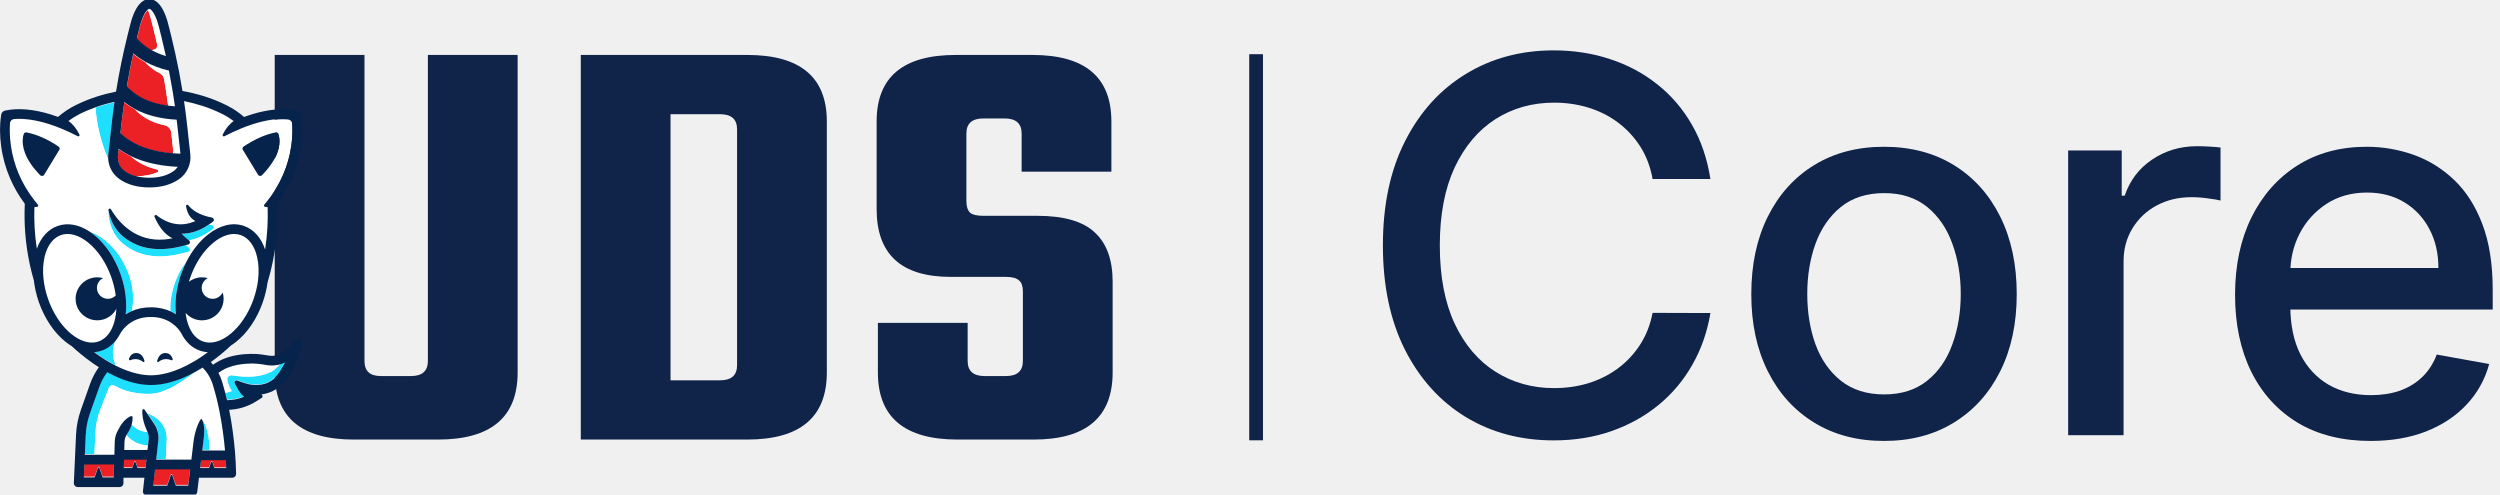
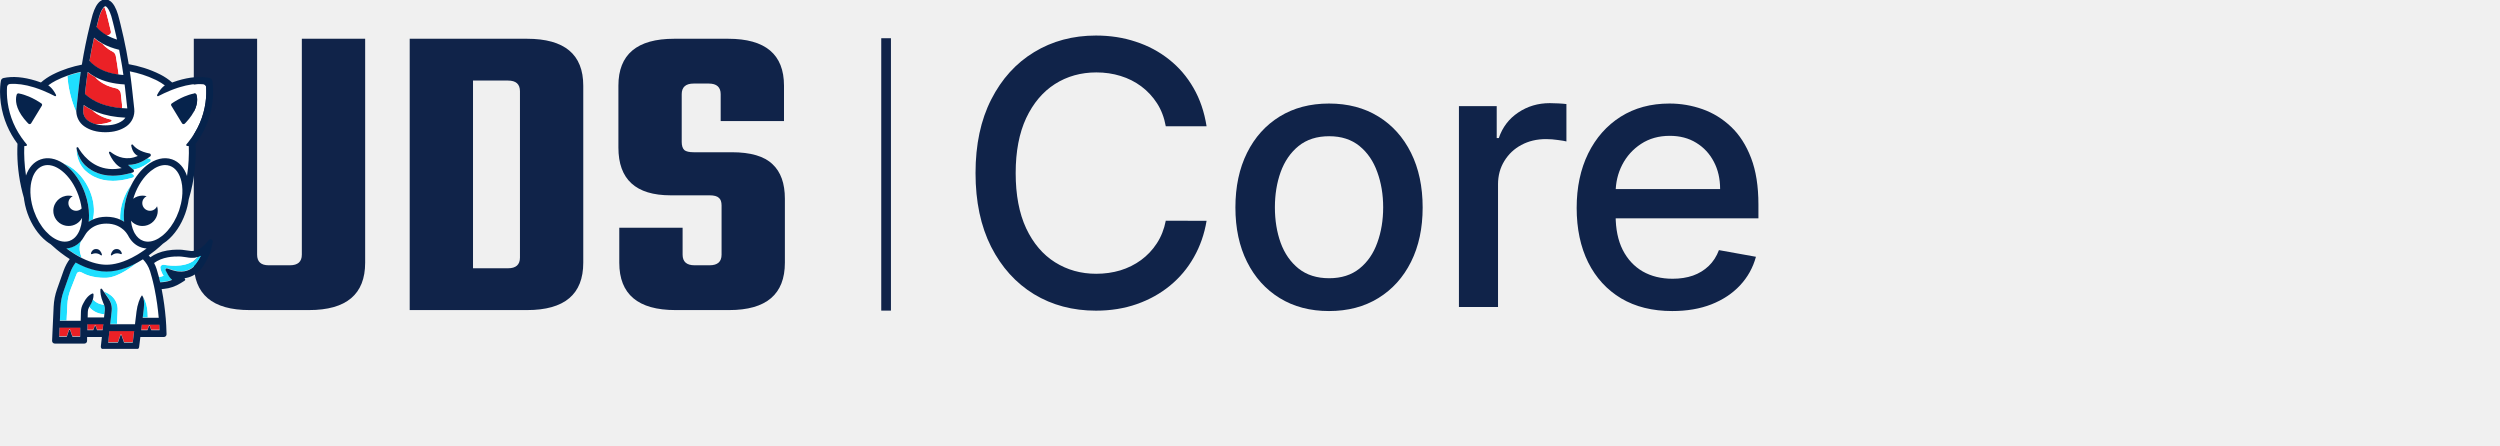
- <svg xmlns="http://www.w3.org/2000/svg" width="182" height="36" viewBox="0 0 182 36" fill="none">
+ <svg xmlns="http://www.w3.org/2000/svg" width="258" height="46" viewBox="0 0 258 46" fill="none">
  <path d="M172.577 32.1C170.534 32.1 168.776 31.664 167.3 30.791C165.834 29.91 164.7 28.673 163.9 27.08C163.108 25.479 162.712 23.603 162.712 21.453C162.712 19.33 163.108 17.459 163.9 15.839C164.7 14.22 165.816 12.956 167.246 12.048C168.686 11.139 170.368 10.685 172.293 10.685C173.463 10.685 174.596 10.878 175.694 11.265C176.791 11.652 177.776 12.259 178.649 13.087C179.522 13.914 180.21 14.989 180.714 16.312C181.217 17.625 181.469 19.222 181.469 21.102V22.533H164.993V19.51H177.516C177.516 18.448 177.3 17.508 176.868 16.69C176.436 15.862 175.829 15.21 175.046 14.733C174.272 14.256 173.364 14.018 172.32 14.018C171.187 14.018 170.197 14.297 169.351 14.854C168.515 15.403 167.867 16.123 167.408 17.014C166.958 17.895 166.734 18.853 166.734 19.888V22.249C166.734 23.635 166.976 24.813 167.462 25.785C167.957 26.756 168.645 27.499 169.527 28.011C170.409 28.515 171.439 28.767 172.617 28.767C173.382 28.767 174.079 28.659 174.709 28.443C175.338 28.218 175.883 27.885 176.342 27.445C176.8 27.004 177.151 26.459 177.394 25.812L181.213 26.5C180.907 27.625 180.358 28.61 179.567 29.455C178.784 30.292 177.799 30.944 176.611 31.412C175.433 31.871 174.088 32.1 172.577 32.1Z" fill="#102349" />
  <path d="M150.562 31.682V10.955H154.461V14.247H154.677C155.055 13.132 155.721 12.255 156.675 11.616C157.637 10.968 158.726 10.644 159.94 10.644C160.192 10.644 160.489 10.653 160.831 10.671C161.182 10.689 161.456 10.712 161.654 10.739V14.598C161.492 14.553 161.204 14.504 160.79 14.45C160.376 14.387 159.963 14.355 159.549 14.355C158.595 14.355 157.745 14.558 156.998 14.963C156.261 15.358 155.676 15.912 155.244 16.622C154.812 17.324 154.596 18.125 154.596 19.024V31.682H150.562Z" fill="#102349" />
  <path d="M137.156 32.1C135.213 32.1 133.517 31.655 132.069 30.764C130.62 29.874 129.496 28.628 128.695 27.026C127.894 25.425 127.494 23.554 127.494 21.413C127.494 19.263 127.894 17.382 128.695 15.772C129.496 14.162 130.62 12.911 132.069 12.021C133.517 11.13 135.213 10.685 137.156 10.685C139.099 10.685 140.795 11.13 142.243 12.021C143.692 12.911 144.816 14.162 145.617 15.772C146.417 17.382 146.818 19.263 146.818 21.413C146.818 23.554 146.417 25.425 145.617 27.026C144.816 28.628 143.692 29.874 142.243 30.764C140.795 31.655 139.099 32.1 137.156 32.1ZM137.169 28.713C138.429 28.713 139.472 28.38 140.3 27.715C141.128 27.049 141.739 26.163 142.135 25.056C142.54 23.95 142.743 22.731 142.743 21.399C142.743 20.077 142.54 18.862 142.135 17.756C141.739 16.64 141.128 15.745 140.3 15.07C139.472 14.396 138.429 14.058 137.169 14.058C135.901 14.058 134.848 14.396 134.012 15.07C133.184 15.745 132.568 16.64 132.163 17.756C131.767 18.862 131.569 20.077 131.569 21.399C131.569 22.731 131.767 23.95 132.163 25.056C132.568 26.163 133.184 27.049 134.012 27.715C134.848 28.38 135.901 28.713 137.169 28.713Z" fill="#102349" />
  <path d="M124.519 13.033H120.309C120.147 12.133 119.846 11.341 119.405 10.658C118.964 9.974 118.424 9.394 117.786 8.917C117.147 8.44 116.432 8.08 115.64 7.837C114.857 7.595 114.025 7.473 113.144 7.473C111.551 7.473 110.125 7.873 108.866 8.674C107.616 9.475 106.626 10.649 105.897 12.196C105.178 13.743 104.818 15.633 104.818 17.864C104.818 20.113 105.178 22.011 105.897 23.558C106.626 25.106 107.62 26.275 108.879 27.067C110.139 27.858 111.556 28.254 113.13 28.254C114.003 28.254 114.83 28.137 115.613 27.904C116.405 27.661 117.12 27.305 117.759 26.837C118.397 26.37 118.937 25.798 119.378 25.124C119.828 24.44 120.138 23.657 120.309 22.776L124.519 22.789C124.294 24.148 123.858 25.398 123.21 26.541C122.572 27.674 121.749 28.655 120.741 29.482C119.742 30.301 118.6 30.935 117.313 31.385C116.027 31.835 114.624 32.06 113.103 32.06C110.71 32.06 108.578 31.493 106.707 30.36C104.836 29.217 103.36 27.584 102.281 25.461C101.21 23.338 100.675 20.805 100.675 17.864C100.675 14.913 101.215 12.381 102.294 10.266C103.374 8.143 104.849 6.515 106.72 5.381C108.592 4.239 110.719 3.668 113.103 3.668C114.57 3.668 115.937 3.879 117.205 4.302C118.483 4.716 119.63 5.328 120.647 6.137C121.663 6.938 122.504 7.918 123.17 9.079C123.836 10.23 124.285 11.548 124.519 13.033Z" fill="#102349" />
  <path d="M91.945 3.945H90.945V32.055H91.945V3.945Z" fill="#102349" />
  <path d="M31.149 4H37.684V27.113C37.684 30.371 35.749 32 31.881 32H25.758C21.919 32 20 30.371 20 27.113V4H26.534V26.277C26.534 27.011 26.93 27.377 27.722 27.377H29.916C30.738 27.377 31.149 27.011 31.149 26.277V4Z" fill="#102349" />
  <path d="M42.281 4H54.39C58.259 4 60.193 5.614 60.193 8.843V27.113C60.193 30.371 58.259 32 54.39 32H42.281V4ZM53.659 26.585V9.415C53.659 8.681 53.248 8.314 52.425 8.314H48.815V27.686H52.425C53.248 27.686 53.659 27.319 53.659 26.585Z" fill="#102349" />
  <path d="M74.466 26.277V21.214C74.466 20.832 74.374 20.568 74.192 20.421C74.009 20.245 73.689 20.157 73.232 20.157H69.211C65.616 20.157 63.819 18.514 63.819 15.226V8.843C63.819 5.614 65.738 4 69.576 4H75.151C78.99 4 80.909 5.614 80.909 8.843V12.497H74.374V9.723C74.374 8.99 73.963 8.623 73.141 8.623H71.587C70.764 8.623 70.353 8.99 70.353 9.723V14.654C70.353 15.036 70.445 15.315 70.627 15.491C70.81 15.637 71.13 15.711 71.587 15.711H75.517C77.466 15.711 78.868 16.122 79.721 16.943C80.573 17.736 81 18.924 81 20.509V27.113C81 30.371 79.081 32 75.243 32H69.713C65.845 32 63.91 30.371 63.91 27.113V23.503H70.445V26.277C70.445 27.011 70.856 27.377 71.678 27.377H73.232C74.055 27.377 74.466 27.011 74.466 26.277Z" fill="#102349" />
  <g clip-path="url(#clip0_911_88)">
    <path d="M20.455 26.473C19.538 27.648 17.668 27.458 16.914 27.323C16.715 27.288 16.529 27.439 16.548 27.623C16.59 28.049 16.878 28.466 16.878 28.466C16.708 28.529 16.551 28.572 16.409 28.601C16.452 28.768 16.492 28.934 16.531 29.099C16.655 29.094 16.764 29.084 16.848 29.076C17.161 29.047 17.466 28.971 17.76 28.85C17.496 28.613 17.357 28.361 17.348 28.345L17.091 27.87C17.03 27.758 17.14 27.629 17.262 27.671L17.776 27.846C18.078 27.95 18.858 28.151 19.576 27.789C20.14 27.504 20.422 27.002 20.693 26.517C20.725 26.459 20.756 26.401 20.785 26.343C20.677 26.395 20.567 26.438 20.455 26.473L20.455 26.473ZM9.576 30.89C9.518 31.079 9.422 31.297 9.261 31.527L9.202 31.63C9.197 31.64 9.193 31.65 9.188 31.659C9.692 32.258 10.33 32.41 10.769 32.433L10.822 31.953C10.841 31.785 10.82 31.614 10.762 31.456C10.185 31.416 9.805 31.142 9.576 30.889L9.576 30.89ZM13.006 27.605C12.306 27.863 11.63 27.994 10.994 27.994C10.352 27.994 9.671 27.861 8.965 27.599C8.875 27.565 8.784 27.53 8.693 27.492C8.402 27.372 8.107 27.229 7.809 27.066C7.567 27.386 7.371 27.744 7.233 28.132L6.557 30.035C6.375 30.549 6.269 31.085 6.245 31.63L6.179 33.058H6.874L6.952 31.436C6.978 30.891 7.093 30.354 7.292 29.845L7.919 28.247C7.984 28.08 8.178 28.003 8.342 28.078C8.347 28.08 8.351 28.082 8.356 28.085C8.373 28.092 8.388 28.1 8.403 28.109C8.471 28.149 8.541 28.183 8.614 28.212L8.613 28.213C8.613 28.213 9.474 28.716 10.954 28.671C12.263 28.632 13.851 27.349 14.2 27.055C13.895 27.222 13.592 27.369 13.295 27.492C13.198 27.532 13.102 27.569 13.007 27.605L13.006 27.605ZM14.836 31.847L14.726 32.751H15.249C15.256 31.292 14.787 30.648 14.762 30.615C14.841 30.802 14.919 31.168 14.836 31.847ZM11.672 30.696C11.582 30.597 11.482 30.506 11.37 30.427C11.101 30.238 10.842 30.126 10.721 30.078L11.035 30.541L11.224 30.82C11.286 30.912 11.339 31.008 11.384 31.108C11.512 31.398 11.561 31.716 11.526 32.031L11.45 32.711L11.411 33.062L11.372 33.415H12.071L12.139 32.006C12.163 31.529 11.998 31.066 11.689 30.714C11.683 30.708 11.678 30.702 11.672 30.696ZM13.579 19.037C13.198 19.525 12.88 20.116 12.667 20.782C12.514 21.264 12.427 21.744 12.402 22.206C12.394 22.354 12.393 22.499 12.397 22.643C12.55 22.71 12.687 22.786 12.811 22.864C12.787 22.65 12.775 22.43 12.776 22.206C12.78 21.476 12.919 20.702 13.188 19.942C13.3 19.627 13.432 19.325 13.579 19.037ZM8.479 24.706C8.479 24.706 8.478 24.707 8.477 24.707C8.194 25.082 7.835 25.353 7.413 25.5C7.231 25.563 7.043 25.601 6.852 25.615C6.955 25.691 7.061 25.768 7.172 25.845C7.338 25.96 7.5 26.066 7.658 26.164C7.765 26.231 7.87 26.294 7.974 26.353C8.084 26.416 8.191 26.475 8.297 26.53C8.342 26.553 8.387 26.576 8.431 26.599C8.411 26.552 8.393 26.506 8.376 26.461C8.329 26.332 8.294 26.209 8.269 26.093C8.238 25.946 8.224 25.81 8.221 25.684C8.209 25.067 8.479 24.707 8.479 24.707H8.479L8.479 24.706ZM8.773 19.942C9.043 20.702 9.182 21.476 9.186 22.206C9.187 22.431 9.175 22.652 9.15 22.867C9.282 22.783 9.429 22.703 9.593 22.632C9.625 22.494 9.65 22.352 9.667 22.206C9.766 21.338 9.594 20.334 9.122 19.37C8.503 18.106 7.513 17.202 6.502 16.849C6.614 16.922 6.726 17.002 6.836 17.09C7.666 17.748 8.354 18.762 8.773 19.942H8.773ZM15.431 16.38C15.361 16.367 15.293 16.352 15.228 16.337C15.118 16.414 15.009 16.483 14.902 16.545C14.272 16.909 13.699 17.018 13.239 17.018H13.22C13.291 17.091 13.351 17.149 13.398 17.193C13.46 17.251 13.497 17.282 13.498 17.283L13.76 17.503C14.197 17.426 14.697 17.242 15.228 16.868V16.869L15.497 16.679C15.618 16.594 15.576 16.408 15.431 16.38ZM8.074 15.959C7.983 15.72 7.929 15.498 7.898 15.313C7.898 15.313 7.897 15.312 7.897 15.312C7.897 15.312 7.808 16.598 8.76 17.569C8.959 17.758 9.188 17.937 9.449 18.094C9.529 18.142 9.61 18.186 9.693 18.228C10.272 18.521 10.923 18.667 11.643 18.667C12.179 18.667 12.753 18.585 13.362 18.422L13.705 18.33C13.835 18.295 13.873 18.129 13.769 18.043L13.533 17.845L13.362 17.891C13.282 17.912 13.202 17.932 13.123 17.951C12.602 18.074 12.108 18.136 11.643 18.136C10.924 18.136 10.272 17.989 9.693 17.697C9.611 17.655 9.53 17.61 9.45 17.562C9.188 17.406 8.959 17.227 8.76 17.037C8.696 16.972 8.637 16.905 8.582 16.838C8.373 16.583 8.224 16.318 8.118 16.066C8.102 16.03 8.088 15.995 8.075 15.96L8.074 15.959ZM7.876 11.584C7.876 11.573 7.876 11.562 7.876 11.551C7.874 11.523 7.874 11.494 7.874 11.465C7.874 11.444 7.874 11.423 7.875 11.402C7.876 11.363 7.879 11.323 7.883 11.284C7.884 11.275 7.884 11.266 7.884 11.257L8.117 9.142C8.145 8.887 8.176 8.632 8.208 8.377C8.211 8.356 8.213 8.336 8.215 8.315C8.234 8.168 8.255 8.022 8.275 7.875C8.286 7.796 8.296 7.718 8.307 7.639C8.315 7.584 8.323 7.527 8.331 7.472C8.332 7.464 8.333 7.456 8.334 7.449C8.334 7.449 8.334 7.449 8.334 7.449C8.328 7.45 8.323 7.451 8.317 7.453C8.219 7.474 8.119 7.497 8.017 7.523C8.006 7.525 7.995 7.528 7.985 7.531C7.882 7.557 7.777 7.584 7.672 7.614C7.664 7.616 7.655 7.618 7.647 7.621C7.538 7.651 7.428 7.684 7.316 7.72C7.314 7.72 7.312 7.721 7.311 7.721C7.199 7.757 7.086 7.794 6.973 7.834C6.968 7.836 6.964 7.837 6.959 7.839C6.962 7.891 6.966 7.952 6.971 8.02C7.023 8.68 7.209 10.055 7.876 11.584Z" fill="#1FDFFF" />
    <path d="M9.013 34.022H9.626L9.768 33.616C9.785 33.566 9.858 33.566 9.875 33.616L10.017 34.022H10.592L10.659 33.415H10.66V33.414H9.029L9.013 34.022ZM16.438 33.453H14.64L14.57 34.022H15.219L15.361 33.616C15.378 33.566 15.45 33.566 15.468 33.616L15.609 34.022H16.468C16.462 33.843 16.454 33.699 16.438 33.453ZM7.738 33.76H6.147L6.11 34.559L6.104 34.698H6.889L7.128 34.013C7.146 33.963 7.218 33.963 7.235 34.013L7.474 34.698H8.278V33.76H7.738H7.738ZM13.598 34.117H11.294L11.265 34.373L11.226 34.724L11.162 35.298H12.174L12.434 34.554C12.452 34.503 12.524 34.503 12.541 34.554L12.801 35.298H13.7L13.741 34.962L13.771 34.724L13.845 34.117H13.598ZM10.981 3.662L11.204 3.616C11.374 3.58 11.482 3.413 11.444 3.244C11.364 2.892 11.28 2.541 11.192 2.191L11.074 1.718C10.998 1.386 10.917 1.114 10.835 0.89C10.815 0.837 10.796 0.787 10.776 0.74C10.719 0.783 10.629 0.872 10.526 1.053C10.396 1.282 10.242 1.658 10.103 2.275L10.101 2.283L9.982 2.755C9.976 2.781 9.97 2.807 9.963 2.833C10.24 3.155 10.58 3.432 10.981 3.662H10.981ZM9.47 6.553C9.479 6.561 9.487 6.57 9.497 6.578C9.612 6.681 9.735 6.777 9.863 6.867C10.03 6.984 10.208 7.091 10.397 7.186C10.928 7.453 11.544 7.633 12.244 7.725C12.222 7.557 12.199 7.39 12.175 7.222C12.158 7.104 12.141 6.985 12.123 6.867C12.105 6.748 12.088 6.629 12.07 6.51C12.031 6.263 11.991 6.015 11.948 5.769C11.915 5.575 11.79 5.411 11.614 5.322C10.963 4.997 10.587 4.541 10.587 4.541H10.588C10.264 4.363 9.969 4.16 9.705 3.932C9.528 4.721 9.37 5.517 9.233 6.315C9.307 6.396 9.386 6.475 9.471 6.553H9.47ZM9.854 12.825C9.889 12.826 9.925 12.827 9.961 12.827C10.591 12.827 11.082 12.711 11.463 12.545C11.558 12.504 11.544 12.365 11.443 12.342C10.398 12.102 9.789 11.624 9.539 11.387C9.217 11.232 8.918 11.055 8.641 10.856L8.589 11.333C8.54 11.778 8.733 12.213 9.092 12.469C9.313 12.625 9.568 12.744 9.854 12.825V12.825ZM12.592 11.181C12.606 11.061 12.608 10.938 12.594 10.815L12.466 9.648C12.437 9.384 12.24 9.168 11.978 9.114C10.501 8.813 9.845 7.981 9.845 7.981L9.846 7.979C9.561 7.827 9.294 7.654 9.049 7.457C8.963 8.043 8.886 8.63 8.821 9.217L8.766 9.718C9.222 10.143 9.782 10.483 10.438 10.729C11.069 10.966 11.79 11.116 12.591 11.181L12.592 11.181Z" fill="#EB2126" />
    <path d="M19.233 26.52C19.083 26.495 18.928 26.47 18.735 26.453C18.611 26.442 17.504 26.358 16.558 26.745C16.315 26.844 16.097 26.971 15.9 27.113C16.009 27.318 16.1 27.534 16.17 27.762C16.257 28.041 16.336 28.322 16.408 28.601C16.551 28.573 16.707 28.53 16.878 28.466C16.878 28.466 16.59 28.049 16.547 27.623C16.529 27.439 16.715 27.288 16.914 27.323C17.668 27.458 19.537 27.648 20.455 26.473C20.383 26.496 20.31 26.517 20.236 26.532C19.836 26.619 19.556 26.573 19.233 26.52H19.233ZM9.188 31.659C9.11 31.807 9.066 31.972 9.061 32.139L9.047 32.712H10.738L10.769 32.433C10.33 32.41 9.691 32.258 9.188 31.659ZM15.919 29.609C15.905 29.544 15.89 29.479 15.876 29.414C15.848 29.29 15.819 29.165 15.788 29.04C15.755 28.905 15.721 28.77 15.685 28.636C15.626 28.413 15.562 28.189 15.493 27.968C15.454 27.842 15.406 27.721 15.352 27.604C15.301 27.49 15.243 27.38 15.178 27.274C15.116 27.173 15.047 27.076 14.972 26.982C14.904 26.895 14.832 26.81 14.753 26.73C14.568 26.846 14.383 26.954 14.199 27.055C13.851 27.35 12.263 28.632 10.953 28.672C9.474 28.716 8.613 28.213 8.613 28.213C8.613 28.213 8.613 28.212 8.613 28.212C8.541 28.183 8.47 28.149 8.403 28.109C8.388 28.101 8.372 28.092 8.356 28.085C8.351 28.083 8.346 28.081 8.341 28.078C8.178 28.003 7.984 28.081 7.918 28.247L7.292 29.845C7.093 30.354 6.978 30.891 6.952 31.436L6.874 33.058H8.33L8.339 32.712L8.354 32.121C8.361 31.83 8.441 31.542 8.584 31.289L8.758 30.98C8.787 30.929 9.07 30.448 9.528 30.254C9.544 30.247 9.56 30.246 9.576 30.248C9.616 30.254 9.649 30.287 9.651 30.331C9.657 30.448 9.649 30.646 9.575 30.89C9.805 31.142 10.184 31.417 10.762 31.456C10.754 31.434 10.745 31.412 10.735 31.391L10.656 31.212C10.518 30.893 10.441 30.618 10.399 30.387C10.358 30.156 10.354 29.97 10.362 29.833C10.364 29.802 10.38 29.779 10.401 29.765C10.439 29.741 10.495 29.745 10.525 29.79L10.721 30.079C10.842 30.126 11.101 30.238 11.37 30.427C11.482 30.506 11.583 30.597 11.672 30.696C11.678 30.702 11.683 30.708 11.689 30.714C11.998 31.066 12.163 31.529 12.139 32.007L12.071 33.415H13.931L13.969 33.102L14.012 32.751L14.018 32.699L14.091 32.101C14.133 31.764 14.208 31.431 14.32 31.11C14.405 30.867 14.516 30.611 14.651 30.441H14.652C14.652 30.441 14.707 30.484 14.763 30.615C14.787 30.647 15.257 31.291 15.249 32.751H16.384C16.311 31.936 16.183 30.888 15.955 29.78C15.943 29.723 15.931 29.666 15.919 29.609H15.919ZM8.334 7.449C8.333 7.457 8.332 7.464 8.331 7.472C8.332 7.464 8.333 7.457 8.334 7.449C8.334 7.449 8.334 7.449 8.334 7.449V7.449ZM8.117 9.142C8.145 8.887 8.176 8.632 8.208 8.377C8.176 8.632 8.145 8.887 8.117 9.142L7.885 11.257C7.884 11.266 7.884 11.275 7.883 11.284C7.884 11.275 7.884 11.266 7.885 11.257L8.118 9.142H8.117ZM15.228 16.337H15.228C15.228 16.337 15.228 16.337 15.227 16.337H15.228ZM8.221 25.684C8.223 25.81 8.238 25.946 8.269 26.092C8.293 26.209 8.328 26.332 8.376 26.461C8.393 26.506 8.411 26.552 8.431 26.599C9.54 27.154 10.408 27.292 10.993 27.292C11.676 27.292 12.741 27.105 14.127 26.286C14.144 26.276 14.16 26.267 14.177 26.257C14.21 26.237 14.243 26.216 14.277 26.196C14.351 26.15 14.427 26.103 14.503 26.054C14.605 25.988 14.708 25.919 14.812 25.846C14.813 25.846 14.814 25.845 14.815 25.845C14.871 25.806 14.925 25.767 14.979 25.729C15.032 25.691 15.083 25.653 15.133 25.616C14.99 25.607 14.849 25.585 14.711 25.549C14.656 25.535 14.602 25.519 14.548 25.5C13.968 25.298 13.506 24.861 13.198 24.241C13.125 24.118 12.98 23.905 12.746 23.695C12.668 23.625 12.586 23.561 12.501 23.502C12.368 23.41 12.227 23.333 12.078 23.269C11.75 23.13 11.384 23.059 10.982 23.059C10.281 23.059 9.688 23.273 9.218 23.695C8.96 23.927 8.81 24.162 8.745 24.277C8.737 24.294 8.728 24.31 8.719 24.327C8.712 24.34 8.708 24.349 8.707 24.349L8.706 24.349C8.637 24.477 8.56 24.597 8.477 24.707C8.477 24.707 8.478 24.707 8.479 24.706H8.478C8.478 24.706 8.208 25.067 8.22 25.684L8.221 25.684ZM11.444 26.22C11.515 25.987 11.677 25.674 12.036 25.674C12.359 25.674 12.503 25.912 12.564 26.084C12.588 26.15 12.541 26.222 12.489 26.2V26.2C12.296 26.12 11.897 26.017 11.535 26.323C11.484 26.367 11.421 26.296 11.444 26.22V26.22ZM9.393 26.084C9.454 25.912 9.598 25.675 9.921 25.675C10.28 25.675 10.442 25.987 10.513 26.221C10.536 26.296 10.473 26.367 10.422 26.324C10.059 26.018 9.661 26.12 9.468 26.2V26.201C9.416 26.222 9.369 26.15 9.392 26.084L9.393 26.084ZM14.704 23.303C14.227 23.303 13.8 23.092 13.512 22.76C13.529 22.916 13.553 23.068 13.586 23.216C13.643 23.471 13.723 23.702 13.822 23.906C13.869 23.988 13.896 24.044 13.904 24.061C14.125 24.445 14.424 24.712 14.784 24.838C15.262 25.005 15.816 24.91 16.374 24.574C16.497 24.5 16.62 24.414 16.743 24.317C16.787 24.282 16.831 24.245 16.874 24.207C16.877 24.205 16.879 24.204 16.881 24.201C17.016 24.084 17.146 23.956 17.271 23.817C17.764 23.271 18.174 22.569 18.454 21.779C18.472 21.729 18.489 21.679 18.505 21.629C18.64 21.219 18.734 20.808 18.784 20.406C18.858 19.817 18.839 19.249 18.725 18.739C18.536 17.896 18.111 17.32 17.527 17.117C17.372 17.063 17.21 17.036 17.042 17.036C16.576 17.036 16.068 17.241 15.569 17.638C15.556 17.648 15.544 17.658 15.533 17.668C14.821 18.246 14.227 19.134 13.857 20.175C13.818 20.285 13.783 20.395 13.75 20.505C14.015 20.304 14.345 20.183 14.705 20.183C14.852 20.183 14.994 20.204 15.129 20.242C14.864 20.371 14.682 20.64 14.682 20.952C14.682 21.389 15.039 21.743 15.48 21.743C15.804 21.743 16.082 21.552 16.208 21.277C16.254 21.424 16.279 21.581 16.279 21.743C16.279 21.905 16.254 22.06 16.208 22.206C16.009 22.842 15.411 23.303 14.704 23.303ZM7.619 24.588C7.976 24.298 8.238 23.828 8.375 23.216C8.428 22.978 8.46 22.727 8.472 22.467C8.209 22.964 7.684 23.304 7.078 23.304C6.371 23.304 5.773 22.842 5.574 22.206C5.528 22.06 5.504 21.905 5.504 21.743C5.504 20.882 6.209 20.183 7.079 20.183C7.226 20.183 7.368 20.205 7.503 20.242C7.239 20.371 7.056 20.64 7.056 20.952C7.056 21.389 7.413 21.743 7.855 21.743C8.08 21.743 8.283 21.651 8.428 21.502C8.394 21.248 8.344 20.99 8.276 20.732C8.23 20.556 8.177 20.38 8.115 20.205C8.112 20.195 8.109 20.185 8.105 20.176C7.729 19.117 7.121 18.216 6.393 17.638C5.714 17.098 5.018 16.913 4.434 17.117C4.283 17.17 4.142 17.248 4.014 17.35C3.646 17.638 3.377 18.116 3.237 18.739C3.132 19.211 3.108 19.732 3.163 20.272C3.213 20.765 3.328 21.275 3.507 21.78C3.793 22.585 4.214 23.298 4.718 23.848C4.837 23.977 4.96 24.098 5.088 24.208C5.095 24.214 5.102 24.22 5.109 24.226C5.145 24.257 5.182 24.288 5.219 24.317C5.363 24.432 5.508 24.53 5.653 24.612C6.189 24.917 6.718 24.999 7.178 24.839C7.338 24.783 7.485 24.698 7.62 24.589L7.619 24.588ZM21.272 8.996C21.269 8.946 21.253 8.899 21.229 8.858C21.177 8.769 21.085 8.706 20.976 8.697C20.259 8.639 19.435 8.752 18.517 9.033C18.453 9.053 18.39 9.073 18.326 9.094C18.203 9.134 18.082 9.176 17.964 9.22C17.912 9.239 17.861 9.258 17.811 9.277C17.741 9.304 17.672 9.331 17.603 9.358C17.12 9.552 16.688 9.761 16.34 9.943C16.262 9.984 16.177 9.902 16.215 9.823C16.269 9.713 16.326 9.615 16.382 9.526C16.69 9.038 17.001 8.85 17.015 8.842C16.763 8.653 16.497 8.486 16.219 8.346C16.167 8.32 16.115 8.295 16.063 8.27C15.151 7.83 14.249 7.566 13.462 7.408C13.44 7.404 13.418 7.4 13.397 7.395C13.482 7.977 13.558 8.559 13.622 9.141L13.854 11.257C13.932 11.963 13.616 12.654 13.03 13.06C12.457 13.457 11.73 13.658 10.87 13.658C9.994 13.658 9.257 13.449 8.679 13.039C8.193 12.693 7.9 12.141 7.876 11.551C7.876 11.562 7.876 11.573 7.876 11.584C7.209 10.054 7.023 8.68 6.971 8.019C6.966 7.951 6.962 7.891 6.959 7.839C6.568 7.978 6.168 8.144 5.768 8.346C5.492 8.485 5.227 8.651 4.977 8.839C4.979 8.84 4.981 8.84 4.983 8.841C4.984 8.842 5.02 8.863 5.077 8.908C5.195 8.999 5.407 9.192 5.618 9.526C5.674 9.615 5.73 9.713 5.784 9.823C5.823 9.902 5.737 9.984 5.659 9.943C5.324 9.767 4.91 9.567 4.447 9.379C4.427 9.371 4.407 9.363 4.387 9.354C4.27 9.307 4.149 9.261 4.026 9.216C3.907 9.173 3.786 9.131 3.663 9.091C3.603 9.071 3.543 9.052 3.482 9.033C2.565 8.752 1.74 8.639 1.023 8.697C0.894 8.707 0.789 8.793 0.747 8.908C0.736 8.936 0.729 8.965 0.727 8.996C0.699 9.399 0.699 9.968 0.788 10.605C0.889 11.326 1.086 12.031 1.373 12.7C1.522 13.047 1.697 13.385 1.894 13.712C1.991 13.874 2.094 14.033 2.202 14.189C2.305 14.337 2.413 14.482 2.525 14.625C2.526 14.626 2.527 14.627 2.528 14.628C2.602 14.722 2.678 14.815 2.757 14.907C2.807 14.965 2.775 15.054 2.7 15.068C2.644 15.077 2.577 15.086 2.503 15.088C2.472 16.014 2.515 17.032 2.68 18.115C2.973 17.28 3.501 16.697 4.199 16.454C4.918 16.203 5.724 16.344 6.502 16.849C7.513 17.201 8.503 18.105 9.122 19.369C9.594 20.334 9.766 21.337 9.667 22.205C9.65 22.352 9.625 22.494 9.593 22.631C9.967 22.47 10.427 22.357 10.982 22.356H10.983C11.55 22.356 12.018 22.475 12.396 22.642C12.392 22.499 12.393 22.353 12.401 22.205C12.427 21.743 12.513 21.263 12.667 20.782C12.88 20.115 13.197 19.524 13.579 19.037C13.985 18.246 14.517 17.572 15.125 17.089C16.003 16.392 16.939 16.167 17.762 16.454C18.474 16.703 19.009 17.303 19.298 18.165C19.47 17.063 19.515 16.027 19.483 15.088C19.414 15.085 19.351 15.077 19.299 15.067C19.224 15.054 19.192 14.965 19.241 14.907C19.317 14.819 19.39 14.73 19.462 14.64C19.461 14.63 19.461 14.621 19.46 14.612L19.471 14.627C19.581 14.489 19.685 14.347 19.786 14.203C19.894 14.048 19.997 13.89 20.094 13.729C20.296 13.396 20.474 13.053 20.625 12.7C20.912 12.03 21.109 11.325 21.21 10.604C21.299 9.967 21.299 9.399 21.271 8.995L21.272 8.996ZM4.321 10.924L3.211 12.743C3.151 12.841 3.011 12.856 2.93 12.774C2.875 12.719 2.824 12.665 2.774 12.611C2.667 12.495 2.569 12.382 2.48 12.271C2.375 12.14 2.282 12.013 2.201 11.89C1.504 10.836 1.631 10.079 1.729 9.783C1.756 9.702 1.842 9.652 1.93 9.668C2.304 9.738 2.664 9.859 2.989 9.996C3.102 10.043 3.211 10.093 3.314 10.143C3.426 10.198 3.531 10.252 3.63 10.306C3.917 10.464 4.142 10.611 4.273 10.702C4.346 10.753 4.367 10.849 4.322 10.924H4.321ZM15.497 16.679L15.228 16.869V16.868C14.696 17.242 14.197 17.426 13.76 17.503L13.77 17.511C13.873 17.598 13.836 17.763 13.705 17.798L13.533 17.845L13.769 18.043C13.873 18.129 13.836 18.295 13.705 18.33L13.362 18.422C12.753 18.585 12.179 18.667 11.643 18.667C10.924 18.667 10.272 18.52 9.693 18.228C9.611 18.186 9.529 18.142 9.45 18.094C9.188 17.937 8.959 17.758 8.76 17.569C7.808 16.598 7.898 15.312 7.898 15.312C7.898 15.312 7.898 15.313 7.898 15.313C7.898 15.312 7.897 15.31 7.897 15.308C7.881 15.212 7.999 15.163 8.06 15.227C8.065 15.233 8.071 15.238 8.075 15.245C8.114 15.312 8.16 15.386 8.21 15.463C8.752 16.291 9.941 17.604 11.96 17.439C12.153 17.423 12.354 17.395 12.563 17.35C12.082 17.126 11.734 16.69 11.499 16.289C11.393 16.108 11.31 15.934 11.249 15.79C11.21 15.698 11.32 15.617 11.398 15.679C11.827 16.022 12.703 16.545 13.802 16.251C13.905 16.223 14.011 16.189 14.118 16.146C14.155 16.131 14.192 16.115 14.229 16.099C14.19 16.077 14.15 16.054 14.11 16.03C13.889 15.883 13.75 15.67 13.661 15.452C13.602 15.307 13.566 15.16 13.544 15.029C13.538 14.992 13.552 14.962 13.574 14.942C13.613 14.909 13.676 14.906 13.714 14.955C13.948 15.257 14.436 15.661 15.431 15.848C15.576 15.876 15.618 16.062 15.497 16.147L15.228 16.337C15.293 16.352 15.36 16.367 15.431 16.38C15.576 16.407 15.618 16.594 15.497 16.679L15.497 16.679ZM19.79 11.904C19.708 12.027 19.615 12.153 19.51 12.283C19.421 12.394 19.323 12.507 19.215 12.623C19.168 12.673 19.12 12.723 19.07 12.774C18.989 12.856 18.848 12.841 18.788 12.744L17.678 10.924C17.632 10.849 17.653 10.753 17.726 10.702C17.855 10.612 18.077 10.467 18.361 10.311C18.459 10.257 18.564 10.202 18.676 10.148C18.779 10.097 18.888 10.047 19.001 10C19.328 9.861 19.692 9.739 20.07 9.668C20.157 9.652 20.244 9.702 20.27 9.783C20.369 10.081 20.497 10.842 19.79 11.904L19.79 11.904ZM10.835 0.89C10.917 1.114 10.998 1.386 11.074 1.718L11.192 2.191C11.28 2.541 11.364 2.892 11.444 3.244C11.482 3.413 11.374 3.58 11.204 3.616L10.981 3.662C11.306 3.849 11.673 4.005 12.078 4.13C11.977 3.67 11.871 3.211 11.756 2.756L11.636 2.275C11.446 1.438 11.232 1.044 11.083 0.86C10.98 0.733 10.908 0.706 10.896 0.702H10.842C10.836 0.704 10.812 0.713 10.776 0.74C10.795 0.787 10.815 0.837 10.835 0.89H10.835ZM11.614 5.322C11.79 5.411 11.915 5.575 11.948 5.769C11.991 6.015 12.031 6.263 12.069 6.51C12.088 6.629 12.105 6.748 12.123 6.867C12.141 6.985 12.158 7.104 12.175 7.222C12.198 7.39 12.222 7.557 12.243 7.725C12.403 7.746 12.567 7.762 12.735 7.774C12.711 7.608 12.687 7.442 12.662 7.276C12.644 7.156 12.626 7.036 12.607 6.916C12.587 6.796 12.567 6.676 12.547 6.556C12.47 6.096 12.388 5.637 12.298 5.18C11.658 5.028 11.087 4.815 10.587 4.541H10.586C10.586 4.541 10.962 4.997 11.614 5.322L11.614 5.322ZM11.978 9.115C12.24 9.168 12.437 9.384 12.466 9.648L12.594 10.815C12.608 10.938 12.607 11.061 12.591 11.181C12.769 11.196 12.951 11.206 13.137 11.211L12.917 9.218C12.9 9.059 12.88 8.9 12.861 8.741C11.69 8.681 10.683 8.426 9.846 7.98L9.845 7.981C9.845 7.981 10.501 8.814 11.978 9.115V9.115ZM11.462 12.545C11.082 12.711 10.591 12.827 9.961 12.827C9.924 12.827 9.889 12.826 9.853 12.825C10.157 12.912 10.496 12.956 10.869 12.956C11.594 12.956 12.172 12.797 12.624 12.484C12.752 12.396 12.86 12.286 12.944 12.162C11.86 12.114 10.891 11.929 10.052 11.609C9.875 11.541 9.704 11.467 9.539 11.387C9.789 11.625 10.398 12.102 11.443 12.342C11.544 12.365 11.557 12.504 11.462 12.545L11.462 12.545Z" fill="white" />
    <path d="M21.546 24.77L21.241 25.123C20.888 25.531 20.5 25.783 20.086 25.872C19.817 25.93 19.641 25.901 19.349 25.853C19.193 25.828 19.017 25.799 18.797 25.779C18.697 25.77 18.022 25.719 17.243 25.855C17.077 25.884 16.907 25.921 16.737 25.969C16.586 26.012 16.436 26.062 16.288 26.123C16.001 26.24 15.744 26.387 15.513 26.552C15.46 26.486 15.404 26.422 15.346 26.359C15.607 26.173 15.845 25.989 16.056 25.817C16.375 25.556 16.632 25.324 16.811 25.154C16.937 25.075 17.062 24.986 17.185 24.887C18.015 24.227 18.703 23.21 19.122 22.026C19.294 21.54 19.412 21.049 19.477 20.567C20.111 18.466 20.259 16.508 20.183 14.85C20.184 14.85 20.184 14.849 20.184 14.849C20.631 14.25 21.001 13.61 21.286 12.938C21.597 12.206 21.809 11.434 21.917 10.645C22.009 9.968 22.008 9.396 21.983 8.989C21.959 8.585 21.911 8.344 21.907 8.325H21.906C21.878 8.188 21.771 8.08 21.634 8.051C20.687 7.848 19.568 7.943 18.307 8.331C18.122 8.388 17.943 8.449 17.767 8.513C17.39 8.187 16.978 7.908 16.54 7.687C15.408 7.114 14.279 6.802 13.334 6.633C13.318 6.63 13.301 6.627 13.284 6.624C13.135 5.705 12.959 4.788 12.758 3.88C12.659 3.429 12.555 2.981 12.444 2.535L12.326 2.064C12.148 1.276 11.912 0.7 11.626 0.35C11.337 -0.004 11.053 -0.059 10.909 -0.06H10.83C10.686 -0.059 10.402 -0.004 10.113 0.35C9.827 0.699 9.591 1.276 9.413 2.064L9.295 2.535C8.955 3.896 8.671 5.281 8.448 6.672C7.547 6.849 6.498 7.156 5.447 7.687C5.01 7.908 4.599 8.186 4.224 8.51C4.051 8.448 3.874 8.387 3.692 8.331C2.431 7.943 1.312 7.848 0.366 8.051C0.228 8.08 0.121 8.188 0.093 8.325C0.088 8.35 0.008 8.749 0.003 9.393V9.541C0.005 9.861 0.027 10.234 0.083 10.645C0.139 11.058 0.225 11.466 0.337 11.866C0.44 12.23 0.565 12.589 0.714 12.938C0.996 13.605 1.362 14.24 1.805 14.835C1.796 15.018 1.791 15.205 1.788 15.395C1.768 16.744 1.904 18.267 2.32 19.887C2.366 20.064 2.414 20.241 2.466 20.42C2.476 20.505 2.486 20.59 2.499 20.676C2.547 20.991 2.618 21.31 2.711 21.628C2.75 21.761 2.792 21.893 2.839 22.026C3.259 23.21 3.947 24.227 4.776 24.887C4.924 25.005 5.073 25.108 5.223 25.199C5.544 25.5 6.078 25.967 6.753 26.439C6.901 26.542 7.049 26.64 7.196 26.734C7.072 26.904 6.959 27.084 6.858 27.271C6.745 27.482 6.646 27.702 6.564 27.931L5.888 29.841C5.683 30.422 5.565 31.028 5.536 31.643L5.396 34.709C5.396 34.713 5.396 34.717 5.396 34.721L5.376 35.168C5.369 35.326 5.495 35.457 5.654 35.457H8.709C8.862 35.457 8.987 35.334 8.987 35.181V34.848C8.99 34.825 8.993 34.802 8.994 34.779H10.514L10.406 35.752C10.388 35.916 10.517 36.059 10.682 36.059H10.937C10.937 36.059 10.938 36.059 10.939 36.059C10.94 36.059 10.941 36.059 10.943 36.059H13.876C13.876 36.059 13.878 36.059 13.879 36.059C13.879 36.059 13.879 36.059 13.88 36.059H14.082C14.083 36.059 14.083 36.059 14.083 36.059C14.223 36.058 14.341 35.954 14.358 35.816L14.382 35.62C14.383 35.617 14.383 35.615 14.384 35.612L14.485 34.779H16.831C16.831 34.779 16.833 34.779 16.834 34.779H16.91C17.066 34.779 17.191 34.652 17.188 34.497L17.186 34.42C17.179 34.057 17.173 33.896 17.155 33.605C17.146 33.436 17.133 33.243 17.117 33.033L17.101 32.799H17.098C17.029 31.991 16.905 30.95 16.682 29.834C16.773 29.828 16.852 29.82 16.915 29.814C17.531 29.756 18.121 29.552 18.667 29.208L19.051 28.966C19.152 28.903 19.133 28.751 19.019 28.715C19.303 28.68 19.602 28.599 19.897 28.449C20.655 28.066 21.019 27.412 21.312 26.887C21.567 26.432 21.75 25.939 21.857 25.424L21.952 24.968C22 24.734 21.703 24.589 21.546 24.77H21.546ZM18.784 20.414C18.734 20.817 18.64 21.23 18.505 21.641C18.489 21.692 18.472 21.741 18.454 21.792C18.174 22.584 17.764 23.289 17.272 23.836C17.146 23.975 17.016 24.104 16.881 24.222C16.879 24.224 16.877 24.226 16.874 24.228C16.831 24.266 16.787 24.302 16.743 24.338C16.62 24.435 16.497 24.521 16.374 24.596C15.816 24.933 15.262 25.028 14.784 24.86C14.424 24.735 14.125 24.466 13.904 24.081C13.896 24.064 13.869 24.008 13.822 23.926C13.723 23.721 13.644 23.49 13.586 23.233C13.553 23.085 13.529 22.932 13.512 22.776C13.8 23.109 14.227 23.321 14.704 23.321C15.411 23.321 16.009 22.858 16.208 22.22C16.254 22.073 16.279 21.917 16.279 21.756C16.279 21.594 16.254 21.436 16.208 21.288C16.082 21.563 15.804 21.756 15.48 21.756C15.039 21.756 14.682 21.4 14.682 20.962C14.682 20.648 14.864 20.379 15.129 20.249C14.994 20.212 14.852 20.19 14.705 20.19C14.345 20.19 14.015 20.311 13.75 20.513C13.783 20.403 13.818 20.293 13.857 20.183C14.227 19.138 14.821 18.247 15.533 17.667C15.545 17.657 15.556 17.646 15.569 17.637C16.068 17.239 16.576 17.033 17.042 17.033C17.21 17.033 17.373 17.06 17.527 17.114C18.111 17.318 18.536 17.896 18.725 18.741C18.839 19.254 18.858 19.823 18.784 20.414ZM9.982 2.705L10.101 2.23L10.103 2.222C10.243 1.604 10.396 1.226 10.526 0.997C10.63 0.815 10.719 0.725 10.776 0.682C10.813 0.655 10.836 0.646 10.842 0.644C10.861 0.644 10.879 0.644 10.897 0.644C10.909 0.648 10.98 0.675 11.083 0.803C11.232 0.987 11.447 1.383 11.636 2.223L11.757 2.705C11.871 3.162 11.977 3.622 12.079 4.084C11.673 3.958 11.307 3.802 10.981 3.615C10.58 3.384 10.241 3.106 9.964 2.783C9.97 2.757 9.976 2.731 9.983 2.705L9.982 2.705ZM9.705 3.885C9.969 4.114 10.263 4.318 10.587 4.496C11.087 4.771 11.658 4.984 12.298 5.137C12.388 5.596 12.47 6.057 12.547 6.518C12.567 6.638 12.588 6.759 12.607 6.879C12.626 7 12.644 7.12 12.662 7.24C12.687 7.407 12.712 7.573 12.735 7.74C12.567 7.728 12.403 7.712 12.244 7.691C11.544 7.598 10.928 7.418 10.397 7.15C10.208 7.055 10.03 6.948 9.863 6.83C9.735 6.74 9.612 6.643 9.497 6.54C9.487 6.532 9.479 6.523 9.47 6.515C9.385 6.437 9.306 6.358 9.233 6.277C9.37 5.475 9.528 4.677 9.705 3.885V3.885ZM8.821 9.188C8.886 8.599 8.963 8.01 9.049 7.422C9.294 7.62 9.561 7.794 9.846 7.946C10.683 8.394 11.69 8.65 12.861 8.711C12.88 8.87 12.9 9.029 12.917 9.188L13.137 11.189C12.951 11.183 12.769 11.173 12.592 11.159C11.79 11.094 11.069 10.943 10.438 10.706C9.782 10.459 9.222 10.117 8.766 9.691L8.822 9.188L8.821 9.188ZM8.589 11.311L8.641 10.832C8.918 11.031 9.217 11.21 9.539 11.365C9.705 11.445 9.875 11.519 10.053 11.587C10.891 11.909 11.861 12.094 12.944 12.142C12.86 12.266 12.752 12.377 12.625 12.466C12.172 12.78 11.594 12.939 10.869 12.939C10.496 12.939 10.157 12.895 9.854 12.808C9.568 12.726 9.313 12.607 9.092 12.45C8.733 12.194 8.54 11.757 8.589 11.311H8.589ZM2.681 18.116C2.515 17.029 2.472 16.007 2.503 15.079C2.577 15.076 2.644 15.068 2.7 15.058C2.775 15.045 2.807 14.955 2.757 14.897C2.679 14.805 2.602 14.712 2.528 14.617C2.527 14.616 2.526 14.615 2.526 14.614C2.413 14.471 2.305 14.325 2.203 14.177C2.094 14.02 1.991 13.861 1.894 13.698C1.697 13.37 1.522 13.031 1.373 12.683C1.087 12.011 0.89 11.304 0.789 10.58C0.699 9.941 0.699 9.371 0.727 8.966C0.729 8.935 0.737 8.906 0.747 8.879C0.789 8.763 0.894 8.677 1.023 8.666C1.74 8.609 2.565 8.721 3.482 9.004C3.543 9.022 3.604 9.042 3.663 9.061C3.787 9.102 3.908 9.144 4.027 9.188C4.149 9.233 4.27 9.279 4.387 9.326C4.407 9.334 4.427 9.342 4.447 9.351C4.91 9.54 5.324 9.74 5.659 9.916C5.737 9.958 5.823 9.875 5.784 9.796C5.73 9.686 5.674 9.588 5.618 9.499C5.407 9.163 5.195 8.969 5.077 8.878C5.02 8.833 4.985 8.812 4.984 8.811C4.981 8.811 4.979 8.81 4.977 8.809C5.227 8.62 5.492 8.454 5.768 8.315C6.169 8.112 6.569 7.945 6.959 7.806C6.964 7.804 6.969 7.802 6.973 7.801C7.087 7.761 7.199 7.722 7.311 7.687C7.313 7.687 7.314 7.686 7.316 7.685C7.428 7.65 7.538 7.617 7.647 7.586C7.656 7.584 7.664 7.581 7.672 7.579C7.778 7.549 7.882 7.522 7.985 7.496C7.996 7.493 8.007 7.491 8.017 7.488C8.119 7.463 8.219 7.439 8.317 7.418C8.323 7.416 8.328 7.415 8.334 7.414C8.334 7.414 8.334 7.414 8.334 7.414C8.334 7.414 8.334 7.414 8.334 7.414C8.333 7.422 8.332 7.429 8.331 7.437C8.323 7.493 8.315 7.549 8.308 7.605C8.297 7.684 8.286 7.763 8.276 7.842C8.256 7.989 8.234 8.136 8.216 8.283C8.213 8.304 8.211 8.324 8.208 8.345C8.176 8.601 8.145 8.857 8.117 9.112L7.885 11.235C7.884 11.244 7.884 11.253 7.883 11.262C7.879 11.301 7.876 11.341 7.875 11.38C7.874 11.401 7.874 11.422 7.874 11.444C7.874 11.473 7.874 11.501 7.876 11.53C7.9 12.122 8.193 12.676 8.679 13.023C9.257 13.435 9.994 13.644 10.87 13.644C11.73 13.644 12.457 13.442 13.031 13.044C13.616 12.637 13.932 11.944 13.854 11.235L13.622 9.112C13.558 8.528 13.482 7.944 13.397 7.361C13.418 7.365 13.44 7.369 13.462 7.374C14.248 7.532 15.151 7.797 16.063 8.238C16.115 8.263 16.167 8.288 16.219 8.315C16.497 8.455 16.763 8.623 17.015 8.813C17.001 8.82 16.69 9.009 16.382 9.499C16.326 9.588 16.269 9.686 16.215 9.796C16.177 9.875 16.262 9.958 16.34 9.917C16.688 9.734 17.12 9.525 17.603 9.33C17.672 9.302 17.741 9.275 17.811 9.249C17.861 9.229 17.912 9.21 17.964 9.191C18.082 9.148 18.204 9.105 18.326 9.065C18.39 9.044 18.453 9.024 18.517 9.004C19.434 8.722 20.259 8.609 20.976 8.667C21.085 8.676 21.177 8.739 21.229 8.828C21.253 8.87 21.269 8.916 21.272 8.967C21.3 9.371 21.3 9.942 21.211 10.581C21.11 11.305 20.913 12.012 20.626 12.683C20.475 13.038 20.296 13.382 20.095 13.716C19.998 13.877 19.895 14.036 19.786 14.192C19.686 14.336 19.581 14.478 19.472 14.617L19.461 14.602C19.462 14.611 19.462 14.62 19.463 14.63C19.391 14.72 19.318 14.81 19.242 14.898C19.193 14.956 19.224 15.045 19.3 15.059C19.352 15.068 19.415 15.076 19.484 15.079C19.516 16.022 19.471 17.061 19.299 18.167C19.01 17.302 18.475 16.699 17.763 16.45C16.94 16.162 16.003 16.388 15.126 17.087C14.517 17.572 13.986 18.248 13.58 19.041C13.432 19.33 13.3 19.633 13.189 19.949C12.919 20.711 12.78 21.488 12.776 22.22C12.775 22.445 12.787 22.666 12.812 22.881C12.688 22.802 12.55 22.726 12.397 22.659C12.019 22.491 11.551 22.372 10.983 22.372H10.983C10.428 22.372 9.968 22.486 9.594 22.648C9.429 22.719 9.282 22.799 9.151 22.884C9.175 22.668 9.187 22.447 9.186 22.221C9.183 21.488 9.044 20.711 8.774 19.949C8.355 18.765 7.667 17.748 6.837 17.088C6.727 17 6.615 16.919 6.503 16.846C5.725 16.34 4.919 16.198 4.2 16.45C3.502 16.694 2.974 17.279 2.681 18.117L2.681 18.116ZM5.653 24.633C5.508 24.551 5.363 24.453 5.219 24.338C5.182 24.308 5.145 24.277 5.108 24.246C5.101 24.24 5.094 24.234 5.087 24.228C4.96 24.117 4.837 23.997 4.718 23.867C4.213 23.315 3.793 22.599 3.507 21.791C3.328 21.285 3.213 20.773 3.163 20.279C3.108 19.736 3.131 19.214 3.237 18.741C3.376 18.115 3.646 17.637 4.014 17.347C4.142 17.245 4.283 17.167 4.434 17.113C5.018 16.909 5.713 17.095 6.393 17.636C7.121 18.216 7.729 19.12 8.105 20.182C8.108 20.192 8.111 20.201 8.115 20.211C8.176 20.387 8.23 20.564 8.276 20.74C8.344 21 8.394 21.258 8.428 21.513C8.283 21.662 8.08 21.755 7.854 21.755C7.413 21.755 7.056 21.4 7.056 20.961C7.056 20.648 7.238 20.378 7.503 20.249C7.368 20.212 7.226 20.19 7.078 20.19C6.209 20.19 5.504 20.891 5.504 21.755C5.504 21.917 5.528 22.073 5.574 22.22C5.773 22.857 6.371 23.32 7.078 23.32C7.684 23.32 8.209 22.98 8.472 22.482C8.46 22.742 8.428 22.994 8.375 23.233C8.238 23.846 7.976 24.318 7.619 24.61C7.485 24.719 7.337 24.804 7.178 24.86C6.718 25.021 6.189 24.939 5.652 24.633L5.653 24.633ZM7.172 25.871C7.061 25.793 6.954 25.716 6.852 25.64C7.043 25.626 7.231 25.588 7.413 25.524C7.835 25.377 8.194 25.105 8.477 24.729C8.56 24.618 8.637 24.498 8.707 24.37L8.708 24.37C8.708 24.37 8.712 24.361 8.719 24.347C8.728 24.331 8.737 24.314 8.746 24.297C8.81 24.182 8.961 23.946 9.218 23.714C9.688 23.29 10.281 23.076 10.982 23.076C11.384 23.076 11.75 23.146 12.079 23.286C12.227 23.35 12.368 23.428 12.501 23.52C12.586 23.579 12.668 23.643 12.746 23.713C12.98 23.924 13.125 24.138 13.198 24.262C13.507 24.884 13.969 25.322 14.548 25.524C14.602 25.543 14.656 25.559 14.711 25.574C14.849 25.61 14.991 25.632 15.134 25.641C15.083 25.678 15.032 25.716 14.979 25.754C14.925 25.793 14.871 25.831 14.815 25.87C14.815 25.871 14.813 25.871 14.813 25.872C14.708 25.945 14.605 26.014 14.503 26.08C14.427 26.13 14.352 26.177 14.277 26.223C14.244 26.243 14.21 26.264 14.177 26.284C14.161 26.294 14.144 26.303 14.127 26.313C12.742 27.134 11.676 27.323 10.993 27.323C10.408 27.323 9.541 27.184 8.431 26.627C8.387 26.604 8.342 26.581 8.297 26.558C8.191 26.502 8.083 26.443 7.974 26.38C7.87 26.32 7.765 26.258 7.658 26.191C7.499 26.092 7.338 25.986 7.172 25.87V25.871ZM8.278 34.427V34.753H7.474L7.235 34.066C7.217 34.015 7.145 34.015 7.128 34.066L6.889 34.753H6.104L6.11 34.614L6.147 33.812H8.278V34.427H8.278ZM10.66 33.465H10.659L10.592 34.075H10.017L9.875 33.668C9.858 33.617 9.785 33.617 9.768 33.668L9.626 34.075H9.013L9.028 33.464H10.66V33.465ZM13.771 34.779L13.741 35.019L13.7 35.355H12.801L12.541 34.608C12.524 34.557 12.452 34.557 12.434 34.608L12.174 35.355H11.162L11.226 34.779L11.265 34.427L11.294 34.17H13.845L13.771 34.779ZM14.319 31.154C14.207 31.476 14.132 31.809 14.091 32.147L14.018 32.748L14.012 32.799L13.969 33.151L13.931 33.466H11.372L11.411 33.112L11.45 32.76L11.526 32.077C11.561 31.762 11.512 31.442 11.384 31.152C11.339 31.051 11.286 30.954 11.224 30.863L11.035 30.583L10.721 30.119L10.525 29.829C10.495 29.784 10.439 29.78 10.401 29.804C10.379 29.818 10.363 29.842 10.361 29.873C10.353 30.009 10.358 30.196 10.399 30.428C10.441 30.66 10.518 30.936 10.655 31.255L10.735 31.435C10.745 31.457 10.753 31.479 10.761 31.501C10.82 31.66 10.841 31.831 10.822 32L10.768 32.481L10.737 32.761H9.046L9.061 32.186C9.065 32.018 9.11 31.853 9.188 31.705C9.193 31.695 9.196 31.685 9.202 31.676L9.261 31.572C9.421 31.341 9.518 31.123 9.575 30.933C9.648 30.688 9.656 30.49 9.651 30.372C9.649 30.328 9.615 30.295 9.576 30.289C9.56 30.286 9.544 30.288 9.528 30.295C9.069 30.49 8.787 30.972 8.757 31.024L8.584 31.333C8.441 31.587 8.361 31.876 8.354 32.168L8.338 32.761L8.329 33.108H6.178L6.244 31.675C6.269 31.129 6.374 30.591 6.556 30.076L7.232 28.166C7.37 27.776 7.566 27.417 7.808 27.096C8.106 27.259 8.401 27.403 8.692 27.524C8.783 27.562 8.874 27.597 8.964 27.631C9.671 27.894 10.352 28.027 10.993 28.028C11.629 28.028 12.305 27.896 13.005 27.637C13.101 27.602 13.197 27.564 13.294 27.524C13.591 27.4 13.894 27.253 14.199 27.085C14.382 26.984 14.567 26.876 14.752 26.759C14.831 26.84 14.903 26.925 14.972 27.012C15.046 27.106 15.115 27.203 15.177 27.305C15.243 27.411 15.3 27.522 15.352 27.636C15.405 27.754 15.454 27.875 15.493 28.001C15.561 28.224 15.625 28.447 15.684 28.671C15.72 28.806 15.755 28.942 15.787 29.077C15.818 29.202 15.847 29.328 15.875 29.452C15.889 29.518 15.904 29.583 15.918 29.648C15.93 29.705 15.942 29.762 15.954 29.82C16.181 30.931 16.31 31.982 16.382 32.8H14.725L14.835 31.893C14.918 31.212 14.84 30.845 14.761 30.657C14.706 30.525 14.65 30.483 14.65 30.483H14.65C14.515 30.653 14.403 30.91 14.318 31.154L14.319 31.154ZM16.466 34.075H15.61L15.468 33.668C15.45 33.617 15.378 33.617 15.361 33.668L15.219 34.075H14.571L14.64 33.504H16.438C16.454 33.751 16.462 33.896 16.468 34.075H16.467H16.466ZM20.693 26.545C20.421 27.032 20.14 27.535 19.576 27.822C18.858 28.185 18.078 27.983 17.775 27.879L17.262 27.703C17.14 27.662 17.029 27.79 17.091 27.903L17.348 28.379C17.357 28.396 17.496 28.648 17.76 28.887C17.466 29.008 17.161 29.084 16.848 29.113C16.764 29.121 16.655 29.131 16.531 29.136C16.492 28.97 16.452 28.804 16.409 28.637C16.336 28.356 16.257 28.075 16.171 27.794C16.1 27.566 16.009 27.349 15.901 27.143C16.097 27.001 16.315 26.874 16.558 26.774C17.504 26.386 18.612 26.47 18.735 26.481C18.928 26.498 19.083 26.523 19.233 26.548C19.557 26.602 19.836 26.648 20.237 26.561C20.311 26.545 20.383 26.524 20.455 26.501C20.567 26.466 20.677 26.423 20.785 26.371C20.755 26.43 20.725 26.488 20.693 26.546V26.545ZM7.898 15.304C7.929 15.489 7.983 15.713 8.074 15.952C8.088 15.988 8.102 16.023 8.117 16.059C8.224 16.312 8.373 16.578 8.582 16.833C8.637 16.901 8.696 16.968 8.76 17.033C8.959 17.224 9.188 17.403 9.45 17.56C9.529 17.608 9.611 17.653 9.693 17.695C10.272 17.988 10.924 18.135 11.643 18.135C12.108 18.135 12.602 18.074 13.123 17.95C13.202 17.931 13.281 17.911 13.362 17.89L13.533 17.844L13.705 17.797C13.835 17.762 13.872 17.596 13.769 17.509L13.76 17.501L13.498 17.28C13.496 17.279 13.459 17.248 13.397 17.19C13.351 17.146 13.29 17.088 13.219 17.014H13.239C13.698 17.014 14.272 16.904 14.902 16.539C15.009 16.477 15.117 16.409 15.227 16.331C15.227 16.331 15.227 16.331 15.228 16.331H15.228L15.497 16.141C15.618 16.056 15.576 15.868 15.431 15.841C14.436 15.653 13.948 15.247 13.714 14.945C13.676 14.896 13.613 14.899 13.574 14.932C13.552 14.952 13.538 14.982 13.544 15.019C13.566 15.15 13.602 15.298 13.661 15.444C13.75 15.662 13.889 15.876 14.11 16.023C14.15 16.047 14.19 16.071 14.229 16.092C14.192 16.109 14.155 16.124 14.118 16.139C14.011 16.182 13.905 16.217 13.802 16.245C12.703 16.54 11.827 16.015 11.398 15.671C11.32 15.609 11.21 15.691 11.249 15.782C11.31 15.927 11.393 16.101 11.499 16.283C11.734 16.685 12.082 17.123 12.563 17.347C12.354 17.392 12.153 17.421 11.96 17.436C9.941 17.603 8.752 16.285 8.21 15.454C8.16 15.377 8.114 15.303 8.075 15.236C8.071 15.229 8.065 15.224 8.06 15.218C7.999 15.153 7.881 15.202 7.897 15.299C7.897 15.301 7.898 15.303 7.898 15.304L7.898 15.304ZM18.789 12.726C18.848 12.824 18.989 12.839 19.07 12.756C19.12 12.705 19.169 12.655 19.215 12.605C19.323 12.488 19.421 12.375 19.51 12.264C19.615 12.133 19.708 12.006 19.79 11.883C20.497 10.819 20.369 10.054 20.27 9.756C20.244 9.674 20.157 9.624 20.07 9.641C19.692 9.711 19.328 9.834 19.001 9.973C18.888 10.021 18.779 10.071 18.676 10.122C18.564 10.176 18.459 10.231 18.361 10.286C18.077 10.442 17.856 10.588 17.726 10.678C17.653 10.729 17.632 10.825 17.678 10.901L18.788 12.726L18.789 12.726ZM4.273 10.677C4.142 10.586 3.917 10.438 3.629 10.28C3.531 10.226 3.426 10.172 3.314 10.117C3.211 10.066 3.102 10.017 2.989 9.969C2.664 9.832 2.304 9.71 1.929 9.64C1.842 9.624 1.756 9.674 1.729 9.755C1.631 10.053 1.504 10.812 2.201 11.87C2.282 11.993 2.375 12.121 2.48 12.252C2.569 12.363 2.666 12.477 2.774 12.593C2.824 12.647 2.875 12.701 2.929 12.756C3.01 12.838 3.151 12.823 3.211 12.726L4.321 10.9C4.367 10.825 4.346 10.729 4.273 10.677H4.273ZM9.467 26.227V26.227C9.661 26.146 10.059 26.044 10.422 26.351C10.473 26.394 10.536 26.323 10.513 26.247C10.442 26.013 10.28 25.699 9.921 25.7C9.598 25.7 9.454 25.938 9.393 26.11C9.369 26.176 9.416 26.249 9.468 26.227L9.467 26.227ZM11.535 26.351C11.897 26.044 12.296 26.146 12.489 26.227V26.227C12.541 26.249 12.588 26.177 12.564 26.11C12.503 25.938 12.359 25.7 12.036 25.7C11.677 25.7 11.515 26.014 11.444 26.248C11.421 26.323 11.484 26.395 11.535 26.351V26.351Z" fill="#06234C" />
  </g>
  <defs>
    <clipPath id="clip0_911_88">
      <rect width="22" height="36" fill="white" />
    </clipPath>
  </defs>
</svg>
